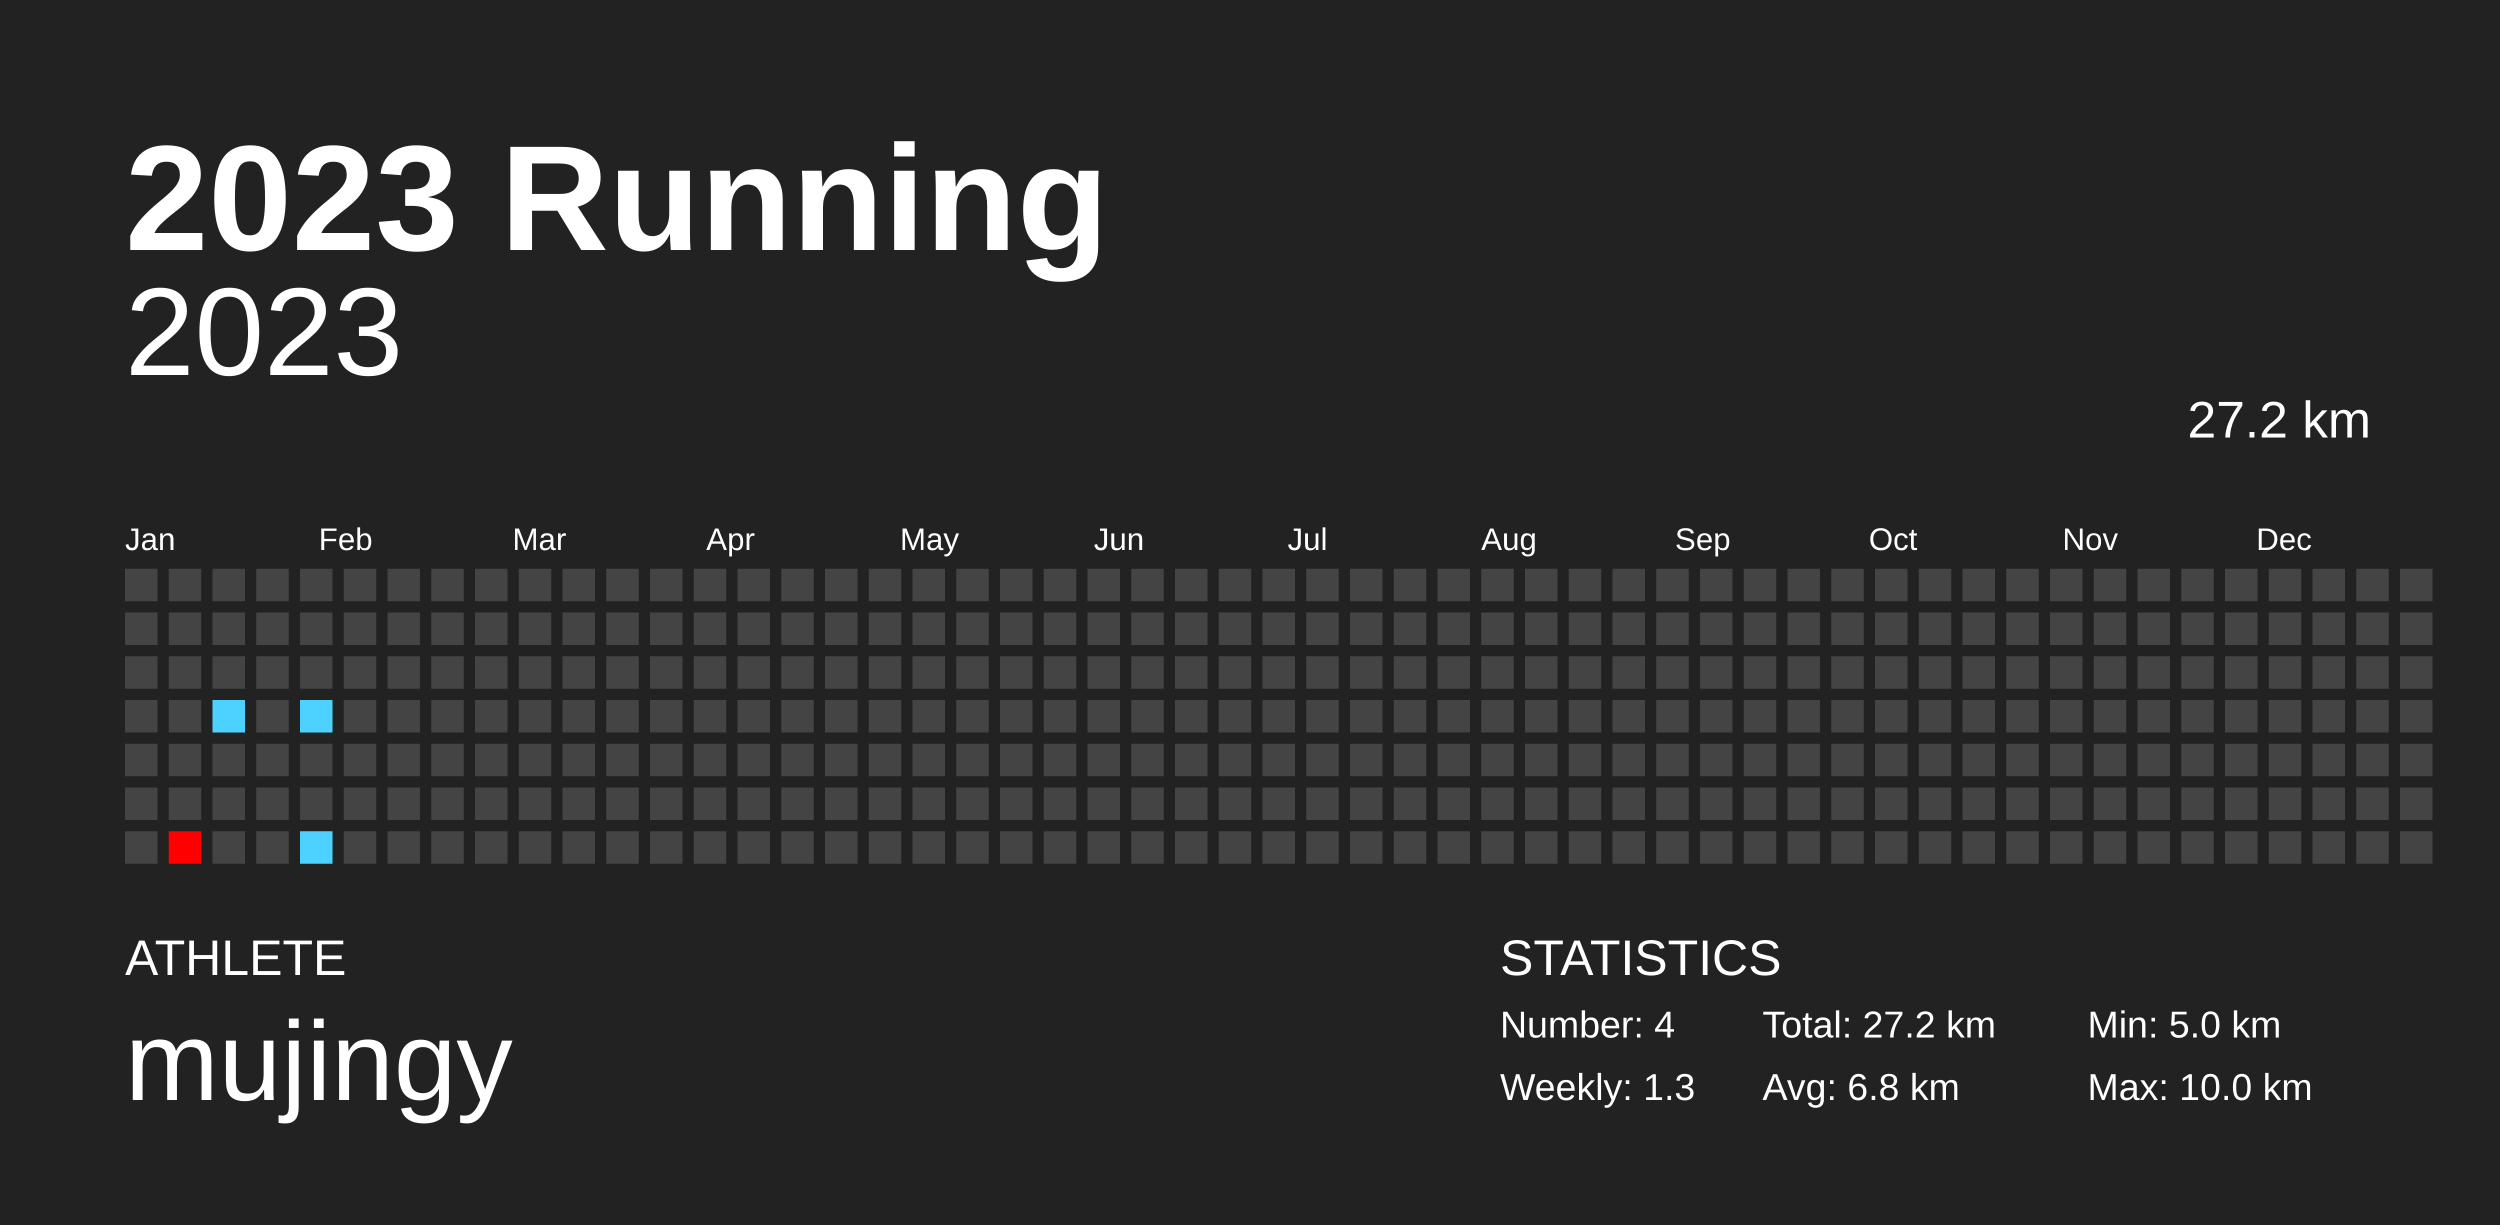
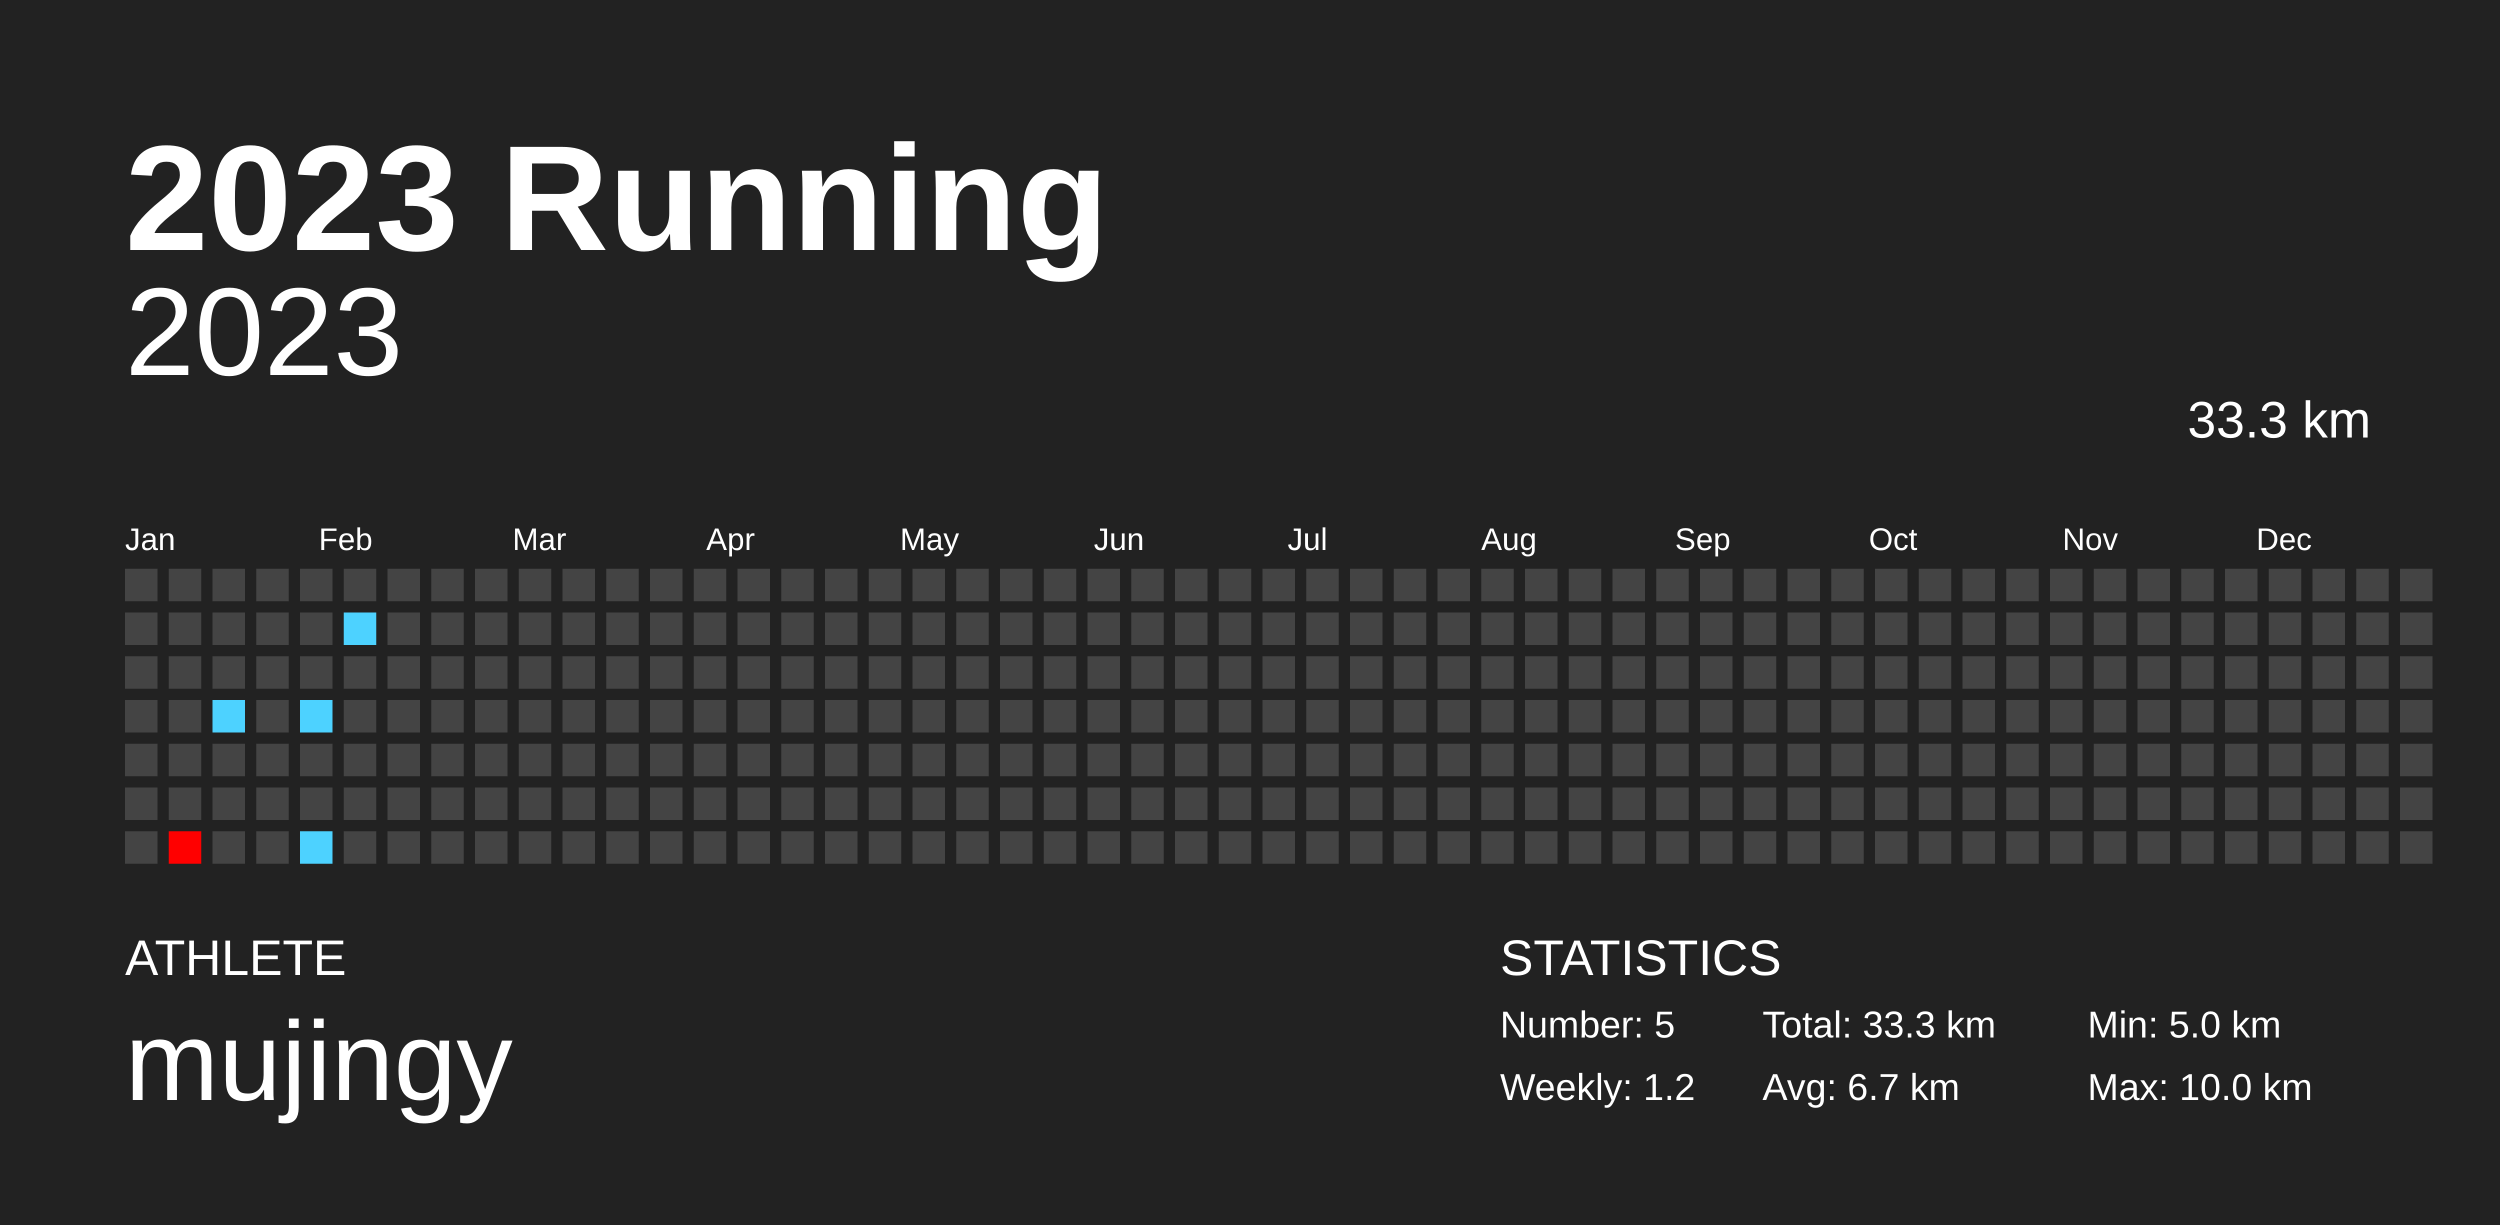
<svg xmlns="http://www.w3.org/2000/svg" baseProfile="full" height="98mm" version="1.1" viewBox="0,0,200,98" width="200mm">
  <defs />
  <rect fill="#222222" height="98" width="200" x="0" y="0" />
  <text fill="#FFFFFF" style="font-size:12px; font-family:Arial; font-weight:bold;" x="10" y="20">2023 Running</text>
  <text fill="#FFFFFF" style="font-size:4px; font-family:Arial" x="10" y="78">ATHLETE</text>
  <text fill="#FFFFFF" style="font-size:9px; font-family:Arial" x="10" y="88">mujingy</text>
  <text fill="#FFFFFF" style="font-size:4px; font-family:Arial" x="120" y="78">STATISTICS</text>
-   <text fill="#FFFFFF" style="font-size:3px; font-family:Arial" x="120" y="83">Number: 4</text>
-   <text fill="#FFFFFF" style="font-size:3px; font-family:Arial" x="120" y="88">Weekly: 1.3</text>
-   <text fill="#FFFFFF" style="font-size:3px; font-family:Arial" x="141" y="83">Total: 27.2 km</text>
-   <text fill="#FFFFFF" style="font-size:3px; font-family:Arial" x="141" y="88">Avg: 6.8 km</text>
+   <text fill="#FFFFFF" style="font-size:3px; font-family:Arial" x="120" y="83">Number: 5</text>
+   <text fill="#FFFFFF" style="font-size:3px; font-family:Arial" x="120" y="88">Weekly: 1.2</text>
+   <text fill="#FFFFFF" style="font-size:3px; font-family:Arial" x="141" y="83">Total: 33.3 km</text>
+   <text fill="#FFFFFF" style="font-size:3px; font-family:Arial" x="141" y="88">Avg: 6.7 km</text>
  <text fill="#FFFFFF" style="font-size:3px; font-family:Arial" x="167" y="83">Min: 5.0 km</text>
  <text fill="#FFFFFF" style="font-size:3px; font-family:Arial" x="167" y="88">Max: 10.0 km</text>
  <text alignment-baseline="hanging" fill="#FFFFFF" style="font-size:10.0px; font-family:Arial;" x="10" y="30">2023</text>
-   <text alignment-baseline="hanging" fill="#FFFFFF" style="font-size:4.125px; font-family:Arial;" x="175" y="35">27.2 km</text>
+   <text alignment-baseline="hanging" fill="#FFFFFF" style="font-size:4.125px; font-family:Arial;" x="175" y="35">33.3 km</text>
  <text fill="#FFFFFF" style="font-size:2.5px; font-family:Arial" x="10.0" y="44">Jan</text>
  <text fill="#FFFFFF" style="font-size:2.5px; font-family:Arial" x="25.5" y="44">Feb</text>
  <text fill="#FFFFFF" style="font-size:2.5px; font-family:Arial" x="41.0" y="44">Mar</text>
  <text fill="#FFFFFF" style="font-size:2.5px; font-family:Arial" x="56.5" y="44">Apr</text>
  <text fill="#FFFFFF" style="font-size:2.5px; font-family:Arial" x="72.0" y="44">May</text>
  <text fill="#FFFFFF" style="font-size:2.5px; font-family:Arial" x="87.5" y="44">Jun</text>
  <text fill="#FFFFFF" style="font-size:2.5px; font-family:Arial" x="103.0" y="44">Jul</text>
  <text fill="#FFFFFF" style="font-size:2.5px; font-family:Arial" x="118.5" y="44">Aug</text>
  <text fill="#FFFFFF" style="font-size:2.5px; font-family:Arial" x="134.0" y="44">Sep</text>
  <text fill="#FFFFFF" style="font-size:2.5px; font-family:Arial" x="149.5" y="44">Oct</text>
  <text fill="#FFFFFF" style="font-size:2.5px; font-family:Arial" x="165.0" y="44">Nov</text>
  <text fill="#FFFFFF" style="font-size:2.5px; font-family:Arial" x="180.5" y="44">Dec</text>
  <rect fill="#444444" height="2.6" width="2.6" x="10.0" y="45.5" />
  <rect fill="#444444" height="2.6" width="2.6" x="10.0" y="49.0" />
  <rect fill="#444444" height="2.6" width="2.6" x="10.0" y="52.5" />
  <rect fill="#444444" height="2.6" width="2.6" x="10.0" y="56.0" />
  <rect fill="#444444" height="2.6" width="2.6" x="10.0" y="59.5" />
  <rect fill="#444444" height="2.6" width="2.6" x="10.0" y="63.0" />
  <rect fill="#444444" height="2.6" width="2.6" x="10.0" y="66.5" />
  <rect fill="#444444" height="2.6" width="2.6" x="13.5" y="45.5" />
  <rect fill="#444444" height="2.6" width="2.6" x="13.5" y="49.0" />
  <rect fill="#444444" height="2.6" width="2.6" x="13.5" y="52.5" />
  <rect fill="#444444" height="2.6" width="2.6" x="13.5" y="56.0" />
  <rect fill="#444444" height="2.6" width="2.6" x="13.5" y="59.5" />
  <rect fill="#444444" height="2.6" width="2.6" x="13.5" y="63.0" />
  <rect fill="#ff0000" height="2.6" width="2.6" x="13.5" y="66.5" />
  <rect fill="#444444" height="2.6" width="2.6" x="17.0" y="45.5" />
  <rect fill="#444444" height="2.6" width="2.6" x="17.0" y="49.0" />
  <rect fill="#444444" height="2.6" width="2.6" x="17.0" y="52.5" />
  <rect fill="#4dd2ff" height="2.6" width="2.6" x="17.0" y="56.0" />
  <rect fill="#444444" height="2.6" width="2.6" x="17.0" y="59.5" />
  <rect fill="#444444" height="2.6" width="2.6" x="17.0" y="63.0" />
  <rect fill="#444444" height="2.6" width="2.6" x="17.0" y="66.5" />
  <rect fill="#444444" height="2.6" width="2.6" x="20.5" y="45.5" />
  <rect fill="#444444" height="2.6" width="2.6" x="20.5" y="49.0" />
  <rect fill="#444444" height="2.6" width="2.6" x="20.5" y="52.5" />
  <rect fill="#444444" height="2.6" width="2.6" x="20.5" y="56.0" />
  <rect fill="#444444" height="2.6" width="2.6" x="20.5" y="59.5" />
  <rect fill="#444444" height="2.6" width="2.6" x="20.5" y="63.0" />
  <rect fill="#444444" height="2.6" width="2.6" x="20.5" y="66.5" />
  <rect fill="#444444" height="2.6" width="2.6" x="24.0" y="45.5" />
  <rect fill="#444444" height="2.6" width="2.6" x="24.0" y="49.0" />
  <rect fill="#444444" height="2.6" width="2.6" x="24.0" y="52.5" />
  <rect fill="#4dd2ff" height="2.6" width="2.6" x="24.0" y="56.0" />
  <rect fill="#444444" height="2.6" width="2.6" x="24.0" y="59.5" />
  <rect fill="#444444" height="2.6" width="2.6" x="24.0" y="63.0" />
  <rect fill="#4dd2ff" height="2.6" width="2.6" x="24.0" y="66.5" />
  <rect fill="#444444" height="2.6" width="2.6" x="27.5" y="45.5" />
-   <rect fill="#444444" height="2.6" width="2.6" x="27.5" y="49.0" />
+   <rect fill="#4dd2ff" height="2.6" width="2.6" x="27.5" y="49.0" />
  <rect fill="#444444" height="2.6" width="2.6" x="27.5" y="52.5" />
  <rect fill="#444444" height="2.6" width="2.6" x="27.5" y="56.0" />
  <rect fill="#444444" height="2.6" width="2.6" x="27.5" y="59.5" />
  <rect fill="#444444" height="2.6" width="2.6" x="27.5" y="63.0" />
  <rect fill="#444444" height="2.6" width="2.6" x="27.5" y="66.5" />
  <rect fill="#444444" height="2.6" width="2.6" x="31.0" y="45.5" />
  <rect fill="#444444" height="2.6" width="2.6" x="31.0" y="49.0" />
  <rect fill="#444444" height="2.6" width="2.6" x="31.0" y="52.5" />
  <rect fill="#444444" height="2.6" width="2.6" x="31.0" y="56.0" />
  <rect fill="#444444" height="2.6" width="2.6" x="31.0" y="59.5" />
  <rect fill="#444444" height="2.6" width="2.6" x="31.0" y="63.0" />
  <rect fill="#444444" height="2.6" width="2.6" x="31.0" y="66.5" />
  <rect fill="#444444" height="2.6" width="2.6" x="34.5" y="45.5" />
  <rect fill="#444444" height="2.6" width="2.6" x="34.5" y="49.0" />
  <rect fill="#444444" height="2.6" width="2.6" x="34.5" y="52.5" />
  <rect fill="#444444" height="2.6" width="2.6" x="34.5" y="56.0" />
  <rect fill="#444444" height="2.6" width="2.6" x="34.5" y="59.5" />
  <rect fill="#444444" height="2.6" width="2.6" x="34.5" y="63.0" />
  <rect fill="#444444" height="2.6" width="2.6" x="34.5" y="66.5" />
  <rect fill="#444444" height="2.6" width="2.6" x="38.0" y="45.5" />
  <rect fill="#444444" height="2.6" width="2.6" x="38.0" y="49.0" />
  <rect fill="#444444" height="2.6" width="2.6" x="38.0" y="52.5" />
  <rect fill="#444444" height="2.6" width="2.6" x="38.0" y="56.0" />
  <rect fill="#444444" height="2.6" width="2.6" x="38.0" y="59.5" />
  <rect fill="#444444" height="2.6" width="2.6" x="38.0" y="63.0" />
  <rect fill="#444444" height="2.6" width="2.6" x="38.0" y="66.5" />
  <rect fill="#444444" height="2.6" width="2.6" x="41.5" y="45.5" />
  <rect fill="#444444" height="2.6" width="2.6" x="41.5" y="49.0" />
  <rect fill="#444444" height="2.6" width="2.6" x="41.5" y="52.5" />
  <rect fill="#444444" height="2.6" width="2.6" x="41.5" y="56.0" />
  <rect fill="#444444" height="2.6" width="2.6" x="41.5" y="59.5" />
  <rect fill="#444444" height="2.6" width="2.6" x="41.5" y="63.0" />
  <rect fill="#444444" height="2.6" width="2.6" x="41.5" y="66.5" />
  <rect fill="#444444" height="2.6" width="2.6" x="45.0" y="45.5" />
  <rect fill="#444444" height="2.6" width="2.6" x="45.0" y="49.0" />
  <rect fill="#444444" height="2.6" width="2.6" x="45.0" y="52.5" />
  <rect fill="#444444" height="2.6" width="2.6" x="45.0" y="56.0" />
  <rect fill="#444444" height="2.6" width="2.6" x="45.0" y="59.5" />
  <rect fill="#444444" height="2.6" width="2.6" x="45.0" y="63.0" />
  <rect fill="#444444" height="2.6" width="2.6" x="45.0" y="66.5" />
  <rect fill="#444444" height="2.6" width="2.6" x="48.5" y="45.5" />
  <rect fill="#444444" height="2.6" width="2.6" x="48.5" y="49.0" />
  <rect fill="#444444" height="2.6" width="2.6" x="48.5" y="52.5" />
  <rect fill="#444444" height="2.6" width="2.6" x="48.5" y="56.0" />
  <rect fill="#444444" height="2.6" width="2.6" x="48.5" y="59.5" />
  <rect fill="#444444" height="2.6" width="2.6" x="48.5" y="63.0" />
  <rect fill="#444444" height="2.6" width="2.6" x="48.5" y="66.5" />
  <rect fill="#444444" height="2.6" width="2.6" x="52.0" y="45.5" />
  <rect fill="#444444" height="2.6" width="2.6" x="52.0" y="49.0" />
  <rect fill="#444444" height="2.6" width="2.6" x="52.0" y="52.5" />
  <rect fill="#444444" height="2.6" width="2.6" x="52.0" y="56.0" />
  <rect fill="#444444" height="2.6" width="2.6" x="52.0" y="59.5" />
  <rect fill="#444444" height="2.6" width="2.6" x="52.0" y="63.0" />
  <rect fill="#444444" height="2.6" width="2.6" x="52.0" y="66.5" />
  <rect fill="#444444" height="2.6" width="2.6" x="55.5" y="45.5" />
  <rect fill="#444444" height="2.6" width="2.6" x="55.5" y="49.0" />
  <rect fill="#444444" height="2.6" width="2.6" x="55.5" y="52.5" />
  <rect fill="#444444" height="2.6" width="2.6" x="55.5" y="56.0" />
  <rect fill="#444444" height="2.6" width="2.6" x="55.5" y="59.5" />
  <rect fill="#444444" height="2.6" width="2.6" x="55.5" y="63.0" />
  <rect fill="#444444" height="2.6" width="2.6" x="55.5" y="66.5" />
  <rect fill="#444444" height="2.6" width="2.6" x="59.0" y="45.5" />
  <rect fill="#444444" height="2.6" width="2.6" x="59.0" y="49.0" />
  <rect fill="#444444" height="2.6" width="2.6" x="59.0" y="52.5" />
  <rect fill="#444444" height="2.6" width="2.6" x="59.0" y="56.0" />
  <rect fill="#444444" height="2.6" width="2.6" x="59.0" y="59.5" />
  <rect fill="#444444" height="2.6" width="2.6" x="59.0" y="63.0" />
  <rect fill="#444444" height="2.6" width="2.6" x="59.0" y="66.5" />
  <rect fill="#444444" height="2.6" width="2.6" x="62.5" y="45.5" />
  <rect fill="#444444" height="2.6" width="2.6" x="62.5" y="49.0" />
  <rect fill="#444444" height="2.6" width="2.6" x="62.5" y="52.5" />
  <rect fill="#444444" height="2.6" width="2.6" x="62.5" y="56.0" />
  <rect fill="#444444" height="2.6" width="2.6" x="62.5" y="59.5" />
  <rect fill="#444444" height="2.6" width="2.6" x="62.5" y="63.0" />
  <rect fill="#444444" height="2.6" width="2.6" x="62.5" y="66.5" />
  <rect fill="#444444" height="2.6" width="2.6" x="66.0" y="45.5" />
  <rect fill="#444444" height="2.6" width="2.6" x="66.0" y="49.0" />
  <rect fill="#444444" height="2.6" width="2.6" x="66.0" y="52.5" />
  <rect fill="#444444" height="2.6" width="2.6" x="66.0" y="56.0" />
  <rect fill="#444444" height="2.6" width="2.6" x="66.0" y="59.5" />
  <rect fill="#444444" height="2.6" width="2.6" x="66.0" y="63.0" />
  <rect fill="#444444" height="2.6" width="2.6" x="66.0" y="66.5" />
  <rect fill="#444444" height="2.6" width="2.6" x="69.5" y="45.5" />
  <rect fill="#444444" height="2.6" width="2.6" x="69.5" y="49.0" />
  <rect fill="#444444" height="2.6" width="2.6" x="69.5" y="52.5" />
  <rect fill="#444444" height="2.6" width="2.6" x="69.5" y="56.0" />
  <rect fill="#444444" height="2.6" width="2.6" x="69.5" y="59.5" />
  <rect fill="#444444" height="2.6" width="2.6" x="69.5" y="63.0" />
  <rect fill="#444444" height="2.6" width="2.6" x="69.5" y="66.5" />
  <rect fill="#444444" height="2.6" width="2.6" x="73.0" y="45.5" />
  <rect fill="#444444" height="2.6" width="2.6" x="73.0" y="49.0" />
  <rect fill="#444444" height="2.6" width="2.6" x="73.0" y="52.5" />
  <rect fill="#444444" height="2.6" width="2.6" x="73.0" y="56.0" />
  <rect fill="#444444" height="2.6" width="2.6" x="73.0" y="59.5" />
  <rect fill="#444444" height="2.6" width="2.6" x="73.0" y="63.0" />
  <rect fill="#444444" height="2.6" width="2.6" x="73.0" y="66.5" />
  <rect fill="#444444" height="2.6" width="2.6" x="76.5" y="45.5" />
  <rect fill="#444444" height="2.6" width="2.6" x="76.5" y="49.0" />
  <rect fill="#444444" height="2.6" width="2.6" x="76.5" y="52.5" />
  <rect fill="#444444" height="2.6" width="2.6" x="76.5" y="56.0" />
  <rect fill="#444444" height="2.6" width="2.6" x="76.5" y="59.5" />
  <rect fill="#444444" height="2.6" width="2.6" x="76.5" y="63.0" />
  <rect fill="#444444" height="2.6" width="2.6" x="76.5" y="66.5" />
  <rect fill="#444444" height="2.6" width="2.6" x="80.0" y="45.5" />
  <rect fill="#444444" height="2.6" width="2.6" x="80.0" y="49.0" />
  <rect fill="#444444" height="2.6" width="2.6" x="80.0" y="52.5" />
  <rect fill="#444444" height="2.6" width="2.6" x="80.0" y="56.0" />
  <rect fill="#444444" height="2.6" width="2.6" x="80.0" y="59.5" />
  <rect fill="#444444" height="2.6" width="2.6" x="80.0" y="63.0" />
  <rect fill="#444444" height="2.6" width="2.6" x="80.0" y="66.5" />
  <rect fill="#444444" height="2.6" width="2.6" x="83.5" y="45.5" />
  <rect fill="#444444" height="2.6" width="2.6" x="83.5" y="49.0" />
  <rect fill="#444444" height="2.6" width="2.6" x="83.5" y="52.5" />
  <rect fill="#444444" height="2.6" width="2.6" x="83.5" y="56.0" />
  <rect fill="#444444" height="2.6" width="2.6" x="83.5" y="59.5" />
  <rect fill="#444444" height="2.6" width="2.6" x="83.5" y="63.0" />
  <rect fill="#444444" height="2.6" width="2.6" x="83.5" y="66.5" />
  <rect fill="#444444" height="2.6" width="2.6" x="87.0" y="45.5" />
  <rect fill="#444444" height="2.6" width="2.6" x="87.0" y="49.0" />
  <rect fill="#444444" height="2.6" width="2.6" x="87.0" y="52.5" />
  <rect fill="#444444" height="2.6" width="2.6" x="87.0" y="56.0" />
  <rect fill="#444444" height="2.6" width="2.6" x="87.0" y="59.5" />
  <rect fill="#444444" height="2.6" width="2.6" x="87.0" y="63.0" />
  <rect fill="#444444" height="2.6" width="2.6" x="87.0" y="66.5" />
  <rect fill="#444444" height="2.6" width="2.6" x="90.5" y="45.5" />
  <rect fill="#444444" height="2.6" width="2.6" x="90.5" y="49.0" />
  <rect fill="#444444" height="2.6" width="2.6" x="90.5" y="52.5" />
  <rect fill="#444444" height="2.6" width="2.6" x="90.5" y="56.0" />
  <rect fill="#444444" height="2.6" width="2.6" x="90.5" y="59.5" />
  <rect fill="#444444" height="2.6" width="2.6" x="90.5" y="63.0" />
  <rect fill="#444444" height="2.6" width="2.6" x="90.5" y="66.5" />
  <rect fill="#444444" height="2.6" width="2.6" x="94.0" y="45.5" />
  <rect fill="#444444" height="2.6" width="2.6" x="94.0" y="49.0" />
  <rect fill="#444444" height="2.6" width="2.6" x="94.0" y="52.5" />
  <rect fill="#444444" height="2.6" width="2.6" x="94.0" y="56.0" />
  <rect fill="#444444" height="2.6" width="2.6" x="94.0" y="59.5" />
  <rect fill="#444444" height="2.6" width="2.6" x="94.0" y="63.0" />
  <rect fill="#444444" height="2.6" width="2.6" x="94.0" y="66.5" />
  <rect fill="#444444" height="2.6" width="2.6" x="97.5" y="45.5" />
  <rect fill="#444444" height="2.6" width="2.6" x="97.5" y="49.0" />
  <rect fill="#444444" height="2.6" width="2.6" x="97.5" y="52.5" />
  <rect fill="#444444" height="2.6" width="2.6" x="97.5" y="56.0" />
  <rect fill="#444444" height="2.6" width="2.6" x="97.5" y="59.5" />
  <rect fill="#444444" height="2.6" width="2.6" x="97.5" y="63.0" />
  <rect fill="#444444" height="2.6" width="2.6" x="97.5" y="66.5" />
  <rect fill="#444444" height="2.6" width="2.6" x="101.0" y="45.5" />
  <rect fill="#444444" height="2.6" width="2.6" x="101.0" y="49.0" />
  <rect fill="#444444" height="2.6" width="2.6" x="101.0" y="52.5" />
  <rect fill="#444444" height="2.6" width="2.6" x="101.0" y="56.0" />
  <rect fill="#444444" height="2.6" width="2.6" x="101.0" y="59.5" />
  <rect fill="#444444" height="2.6" width="2.6" x="101.0" y="63.0" />
  <rect fill="#444444" height="2.6" width="2.6" x="101.0" y="66.5" />
  <rect fill="#444444" height="2.6" width="2.6" x="104.5" y="45.5" />
  <rect fill="#444444" height="2.6" width="2.6" x="104.5" y="49.0" />
  <rect fill="#444444" height="2.6" width="2.6" x="104.5" y="52.5" />
  <rect fill="#444444" height="2.6" width="2.6" x="104.5" y="56.0" />
  <rect fill="#444444" height="2.6" width="2.6" x="104.5" y="59.5" />
  <rect fill="#444444" height="2.6" width="2.6" x="104.5" y="63.0" />
  <rect fill="#444444" height="2.6" width="2.6" x="104.5" y="66.5" />
  <rect fill="#444444" height="2.6" width="2.6" x="108.0" y="45.5" />
  <rect fill="#444444" height="2.6" width="2.6" x="108.0" y="49.0" />
  <rect fill="#444444" height="2.6" width="2.6" x="108.0" y="52.5" />
  <rect fill="#444444" height="2.6" width="2.6" x="108.0" y="56.0" />
  <rect fill="#444444" height="2.6" width="2.6" x="108.0" y="59.5" />
  <rect fill="#444444" height="2.6" width="2.6" x="108.0" y="63.0" />
  <rect fill="#444444" height="2.6" width="2.6" x="108.0" y="66.5" />
  <rect fill="#444444" height="2.6" width="2.6" x="111.5" y="45.5" />
  <rect fill="#444444" height="2.6" width="2.6" x="111.5" y="49.0" />
  <rect fill="#444444" height="2.6" width="2.6" x="111.5" y="52.5" />
  <rect fill="#444444" height="2.6" width="2.6" x="111.5" y="56.0" />
  <rect fill="#444444" height="2.6" width="2.6" x="111.5" y="59.5" />
  <rect fill="#444444" height="2.6" width="2.6" x="111.5" y="63.0" />
  <rect fill="#444444" height="2.6" width="2.6" x="111.5" y="66.5" />
  <rect fill="#444444" height="2.6" width="2.6" x="115.0" y="45.5" />
  <rect fill="#444444" height="2.6" width="2.6" x="115.0" y="49.0" />
  <rect fill="#444444" height="2.6" width="2.6" x="115.0" y="52.5" />
  <rect fill="#444444" height="2.6" width="2.6" x="115.0" y="56.0" />
  <rect fill="#444444" height="2.6" width="2.6" x="115.0" y="59.5" />
  <rect fill="#444444" height="2.6" width="2.6" x="115.0" y="63.0" />
  <rect fill="#444444" height="2.6" width="2.6" x="115.0" y="66.5" />
  <rect fill="#444444" height="2.6" width="2.6" x="118.5" y="45.5" />
  <rect fill="#444444" height="2.6" width="2.6" x="118.5" y="49.0" />
  <rect fill="#444444" height="2.6" width="2.6" x="118.5" y="52.5" />
  <rect fill="#444444" height="2.6" width="2.6" x="118.5" y="56.0" />
  <rect fill="#444444" height="2.6" width="2.6" x="118.5" y="59.5" />
  <rect fill="#444444" height="2.6" width="2.6" x="118.5" y="63.0" />
  <rect fill="#444444" height="2.6" width="2.6" x="118.5" y="66.5" />
  <rect fill="#444444" height="2.6" width="2.6" x="122.0" y="45.5" />
  <rect fill="#444444" height="2.6" width="2.6" x="122.0" y="49.0" />
  <rect fill="#444444" height="2.6" width="2.6" x="122.0" y="52.5" />
  <rect fill="#444444" height="2.6" width="2.6" x="122.0" y="56.0" />
  <rect fill="#444444" height="2.6" width="2.6" x="122.0" y="59.5" />
  <rect fill="#444444" height="2.6" width="2.6" x="122.0" y="63.0" />
  <rect fill="#444444" height="2.6" width="2.6" x="122.0" y="66.5" />
  <rect fill="#444444" height="2.6" width="2.6" x="125.5" y="45.5" />
  <rect fill="#444444" height="2.6" width="2.6" x="125.5" y="49.0" />
  <rect fill="#444444" height="2.6" width="2.6" x="125.5" y="52.5" />
  <rect fill="#444444" height="2.6" width="2.6" x="125.5" y="56.0" />
  <rect fill="#444444" height="2.6" width="2.6" x="125.5" y="59.5" />
  <rect fill="#444444" height="2.6" width="2.6" x="125.5" y="63.0" />
  <rect fill="#444444" height="2.6" width="2.6" x="125.5" y="66.5" />
  <rect fill="#444444" height="2.6" width="2.6" x="129.0" y="45.5" />
  <rect fill="#444444" height="2.6" width="2.6" x="129.0" y="49.0" />
  <rect fill="#444444" height="2.6" width="2.6" x="129.0" y="52.5" />
  <rect fill="#444444" height="2.6" width="2.6" x="129.0" y="56.0" />
  <rect fill="#444444" height="2.6" width="2.6" x="129.0" y="59.5" />
  <rect fill="#444444" height="2.6" width="2.6" x="129.0" y="63.0" />
  <rect fill="#444444" height="2.6" width="2.6" x="129.0" y="66.5" />
  <rect fill="#444444" height="2.6" width="2.6" x="132.5" y="45.5" />
  <rect fill="#444444" height="2.6" width="2.6" x="132.5" y="49.0" />
  <rect fill="#444444" height="2.6" width="2.6" x="132.5" y="52.5" />
  <rect fill="#444444" height="2.6" width="2.6" x="132.5" y="56.0" />
  <rect fill="#444444" height="2.6" width="2.6" x="132.5" y="59.5" />
  <rect fill="#444444" height="2.6" width="2.6" x="132.5" y="63.0" />
  <rect fill="#444444" height="2.6" width="2.6" x="132.5" y="66.5" />
  <rect fill="#444444" height="2.6" width="2.6" x="136.0" y="45.5" />
  <rect fill="#444444" height="2.6" width="2.6" x="136.0" y="49.0" />
  <rect fill="#444444" height="2.6" width="2.6" x="136.0" y="52.5" />
  <rect fill="#444444" height="2.6" width="2.6" x="136.0" y="56.0" />
  <rect fill="#444444" height="2.6" width="2.6" x="136.0" y="59.5" />
  <rect fill="#444444" height="2.6" width="2.6" x="136.0" y="63.0" />
  <rect fill="#444444" height="2.6" width="2.6" x="136.0" y="66.5" />
  <rect fill="#444444" height="2.6" width="2.6" x="139.5" y="45.5" />
  <rect fill="#444444" height="2.6" width="2.6" x="139.5" y="49.0" />
  <rect fill="#444444" height="2.6" width="2.6" x="139.5" y="52.5" />
  <rect fill="#444444" height="2.6" width="2.6" x="139.5" y="56.0" />
  <rect fill="#444444" height="2.6" width="2.6" x="139.5" y="59.5" />
  <rect fill="#444444" height="2.6" width="2.6" x="139.5" y="63.0" />
  <rect fill="#444444" height="2.6" width="2.6" x="139.5" y="66.5" />
  <rect fill="#444444" height="2.6" width="2.6" x="143.0" y="45.5" />
  <rect fill="#444444" height="2.6" width="2.6" x="143.0" y="49.0" />
  <rect fill="#444444" height="2.6" width="2.6" x="143.0" y="52.5" />
  <rect fill="#444444" height="2.6" width="2.6" x="143.0" y="56.0" />
  <rect fill="#444444" height="2.6" width="2.6" x="143.0" y="59.5" />
  <rect fill="#444444" height="2.6" width="2.6" x="143.0" y="63.0" />
  <rect fill="#444444" height="2.6" width="2.6" x="143.0" y="66.5" />
  <rect fill="#444444" height="2.6" width="2.6" x="146.5" y="45.5" />
  <rect fill="#444444" height="2.6" width="2.6" x="146.5" y="49.0" />
  <rect fill="#444444" height="2.6" width="2.6" x="146.5" y="52.5" />
  <rect fill="#444444" height="2.6" width="2.6" x="146.5" y="56.0" />
  <rect fill="#444444" height="2.6" width="2.6" x="146.5" y="59.5" />
  <rect fill="#444444" height="2.6" width="2.6" x="146.5" y="63.0" />
  <rect fill="#444444" height="2.6" width="2.6" x="146.5" y="66.5" />
  <rect fill="#444444" height="2.6" width="2.6" x="150.0" y="45.5" />
  <rect fill="#444444" height="2.6" width="2.6" x="150.0" y="49.0" />
  <rect fill="#444444" height="2.6" width="2.6" x="150.0" y="52.5" />
  <rect fill="#444444" height="2.6" width="2.6" x="150.0" y="56.0" />
  <rect fill="#444444" height="2.6" width="2.6" x="150.0" y="59.5" />
  <rect fill="#444444" height="2.6" width="2.6" x="150.0" y="63.0" />
  <rect fill="#444444" height="2.6" width="2.6" x="150.0" y="66.5" />
  <rect fill="#444444" height="2.6" width="2.6" x="153.5" y="45.5" />
  <rect fill="#444444" height="2.6" width="2.6" x="153.5" y="49.0" />
  <rect fill="#444444" height="2.6" width="2.6" x="153.5" y="52.5" />
  <rect fill="#444444" height="2.6" width="2.6" x="153.5" y="56.0" />
  <rect fill="#444444" height="2.6" width="2.6" x="153.5" y="59.5" />
  <rect fill="#444444" height="2.6" width="2.6" x="153.5" y="63.0" />
  <rect fill="#444444" height="2.6" width="2.6" x="153.5" y="66.5" />
  <rect fill="#444444" height="2.6" width="2.6" x="157.0" y="45.5" />
  <rect fill="#444444" height="2.6" width="2.6" x="157.0" y="49.0" />
  <rect fill="#444444" height="2.6" width="2.6" x="157.0" y="52.5" />
  <rect fill="#444444" height="2.6" width="2.6" x="157.0" y="56.0" />
  <rect fill="#444444" height="2.6" width="2.6" x="157.0" y="59.5" />
  <rect fill="#444444" height="2.6" width="2.6" x="157.0" y="63.0" />
  <rect fill="#444444" height="2.6" width="2.6" x="157.0" y="66.5" />
  <rect fill="#444444" height="2.6" width="2.6" x="160.5" y="45.5" />
  <rect fill="#444444" height="2.6" width="2.6" x="160.5" y="49.0" />
  <rect fill="#444444" height="2.6" width="2.6" x="160.5" y="52.5" />
  <rect fill="#444444" height="2.6" width="2.6" x="160.5" y="56.0" />
  <rect fill="#444444" height="2.6" width="2.6" x="160.5" y="59.5" />
  <rect fill="#444444" height="2.6" width="2.6" x="160.5" y="63.0" />
  <rect fill="#444444" height="2.6" width="2.6" x="160.5" y="66.5" />
  <rect fill="#444444" height="2.6" width="2.6" x="164.0" y="45.5" />
  <rect fill="#444444" height="2.6" width="2.6" x="164.0" y="49.0" />
  <rect fill="#444444" height="2.6" width="2.6" x="164.0" y="52.5" />
  <rect fill="#444444" height="2.6" width="2.6" x="164.0" y="56.0" />
  <rect fill="#444444" height="2.6" width="2.6" x="164.0" y="59.5" />
  <rect fill="#444444" height="2.6" width="2.6" x="164.0" y="63.0" />
  <rect fill="#444444" height="2.6" width="2.6" x="164.0" y="66.5" />
  <rect fill="#444444" height="2.6" width="2.6" x="167.5" y="45.5" />
  <rect fill="#444444" height="2.6" width="2.6" x="167.5" y="49.0" />
  <rect fill="#444444" height="2.6" width="2.6" x="167.5" y="52.5" />
  <rect fill="#444444" height="2.6" width="2.6" x="167.5" y="56.0" />
  <rect fill="#444444" height="2.6" width="2.6" x="167.5" y="59.5" />
  <rect fill="#444444" height="2.6" width="2.6" x="167.5" y="63.0" />
  <rect fill="#444444" height="2.6" width="2.6" x="167.5" y="66.5" />
  <rect fill="#444444" height="2.6" width="2.6" x="171.0" y="45.5" />
  <rect fill="#444444" height="2.6" width="2.6" x="171.0" y="49.0" />
  <rect fill="#444444" height="2.6" width="2.6" x="171.0" y="52.5" />
  <rect fill="#444444" height="2.6" width="2.6" x="171.0" y="56.0" />
  <rect fill="#444444" height="2.6" width="2.6" x="171.0" y="59.5" />
  <rect fill="#444444" height="2.6" width="2.6" x="171.0" y="63.0" />
  <rect fill="#444444" height="2.6" width="2.6" x="171.0" y="66.5" />
  <rect fill="#444444" height="2.6" width="2.6" x="174.5" y="45.5" />
  <rect fill="#444444" height="2.6" width="2.6" x="174.5" y="49.0" />
  <rect fill="#444444" height="2.6" width="2.6" x="174.5" y="52.5" />
  <rect fill="#444444" height="2.6" width="2.6" x="174.5" y="56.0" />
  <rect fill="#444444" height="2.6" width="2.6" x="174.5" y="59.5" />
  <rect fill="#444444" height="2.6" width="2.6" x="174.5" y="63.0" />
  <rect fill="#444444" height="2.6" width="2.6" x="174.5" y="66.5" />
  <rect fill="#444444" height="2.6" width="2.6" x="178.0" y="45.5" />
  <rect fill="#444444" height="2.6" width="2.6" x="178.0" y="49.0" />
  <rect fill="#444444" height="2.6" width="2.6" x="178.0" y="52.5" />
  <rect fill="#444444" height="2.6" width="2.6" x="178.0" y="56.0" />
  <rect fill="#444444" height="2.6" width="2.6" x="178.0" y="59.5" />
  <rect fill="#444444" height="2.6" width="2.6" x="178.0" y="63.0" />
  <rect fill="#444444" height="2.6" width="2.6" x="178.0" y="66.5" />
  <rect fill="#444444" height="2.6" width="2.6" x="181.5" y="45.5" />
  <rect fill="#444444" height="2.6" width="2.6" x="181.5" y="49.0" />
  <rect fill="#444444" height="2.6" width="2.6" x="181.5" y="52.5" />
  <rect fill="#444444" height="2.6" width="2.6" x="181.5" y="56.0" />
  <rect fill="#444444" height="2.6" width="2.6" x="181.5" y="59.5" />
  <rect fill="#444444" height="2.6" width="2.6" x="181.5" y="63.0" />
  <rect fill="#444444" height="2.6" width="2.6" x="181.5" y="66.5" />
  <rect fill="#444444" height="2.6" width="2.6" x="185.0" y="45.5" />
  <rect fill="#444444" height="2.6" width="2.6" x="185.0" y="49.0" />
  <rect fill="#444444" height="2.6" width="2.6" x="185.0" y="52.5" />
  <rect fill="#444444" height="2.6" width="2.6" x="185.0" y="56.0" />
  <rect fill="#444444" height="2.6" width="2.6" x="185.0" y="59.5" />
  <rect fill="#444444" height="2.6" width="2.6" x="185.0" y="63.0" />
  <rect fill="#444444" height="2.6" width="2.6" x="185.0" y="66.5" />
  <rect fill="#444444" height="2.6" width="2.6" x="188.5" y="45.5" />
  <rect fill="#444444" height="2.6" width="2.6" x="188.5" y="49.0" />
  <rect fill="#444444" height="2.6" width="2.6" x="188.5" y="52.5" />
  <rect fill="#444444" height="2.6" width="2.6" x="188.5" y="56.0" />
  <rect fill="#444444" height="2.6" width="2.6" x="188.5" y="59.5" />
  <rect fill="#444444" height="2.6" width="2.6" x="188.5" y="63.0" />
  <rect fill="#444444" height="2.6" width="2.6" x="188.5" y="66.5" />
  <rect fill="#444444" height="2.6" width="2.6" x="192.0" y="45.5" />
  <rect fill="#444444" height="2.6" width="2.6" x="192.0" y="49.0" />
  <rect fill="#444444" height="2.6" width="2.6" x="192.0" y="52.5" />
  <rect fill="#444444" height="2.6" width="2.6" x="192.0" y="56.0" />
  <rect fill="#444444" height="2.6" width="2.6" x="192.0" y="59.5" />
  <rect fill="#444444" height="2.6" width="2.6" x="192.0" y="63.0" />
  <rect fill="#444444" height="2.6" width="2.6" x="192.0" y="66.5" />
</svg>
